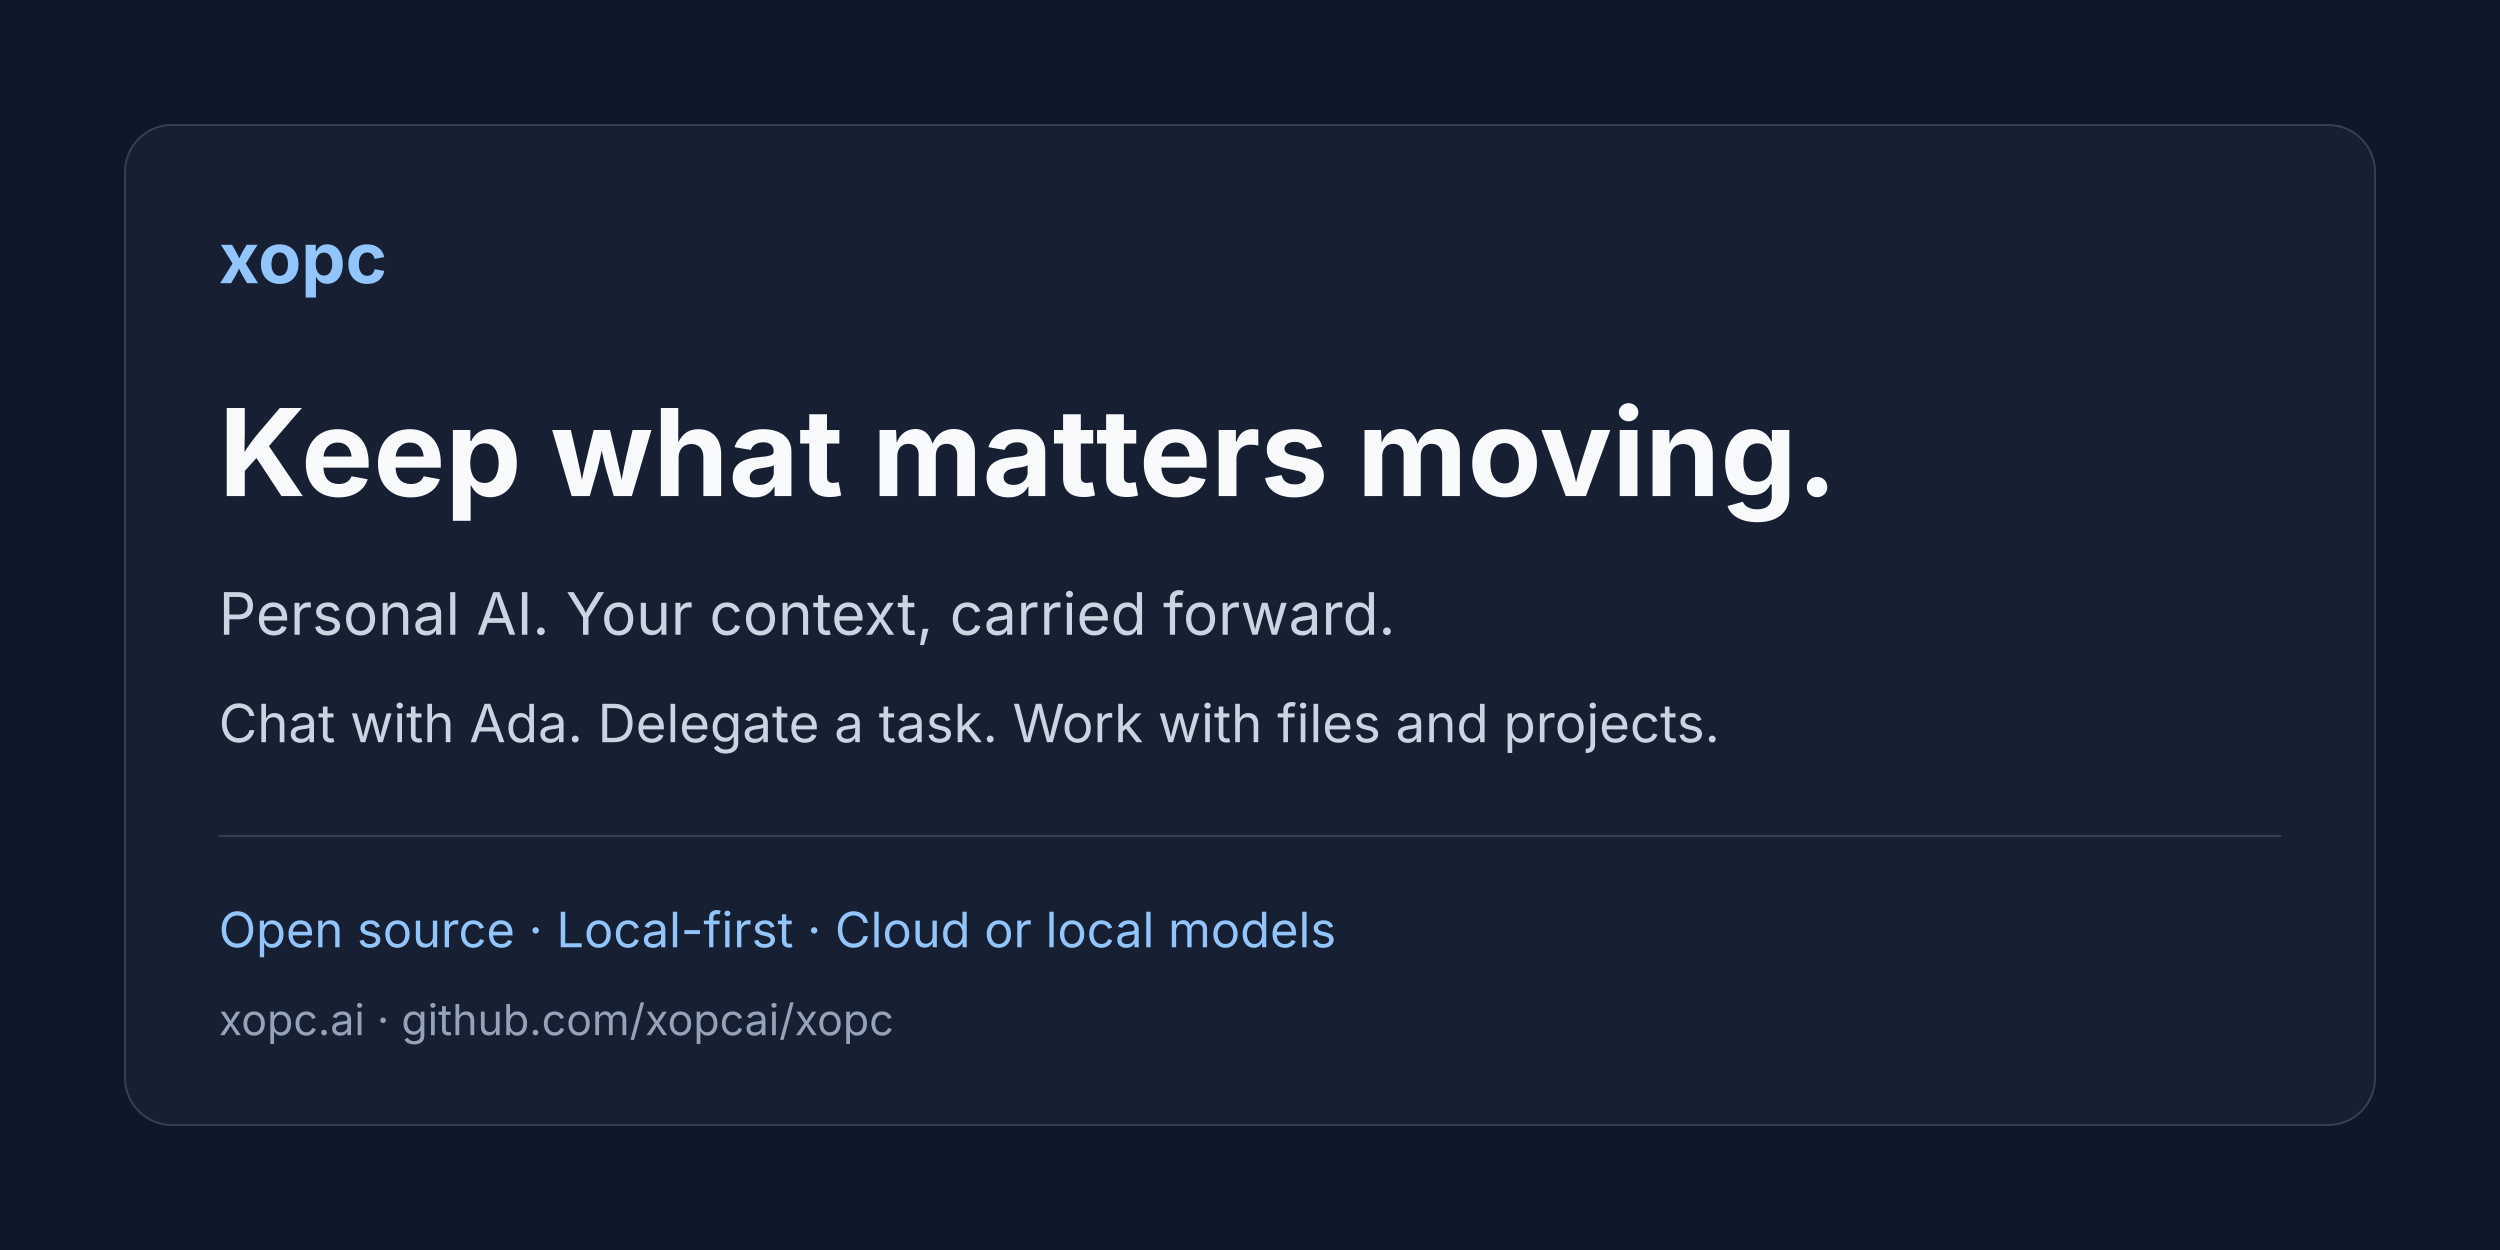
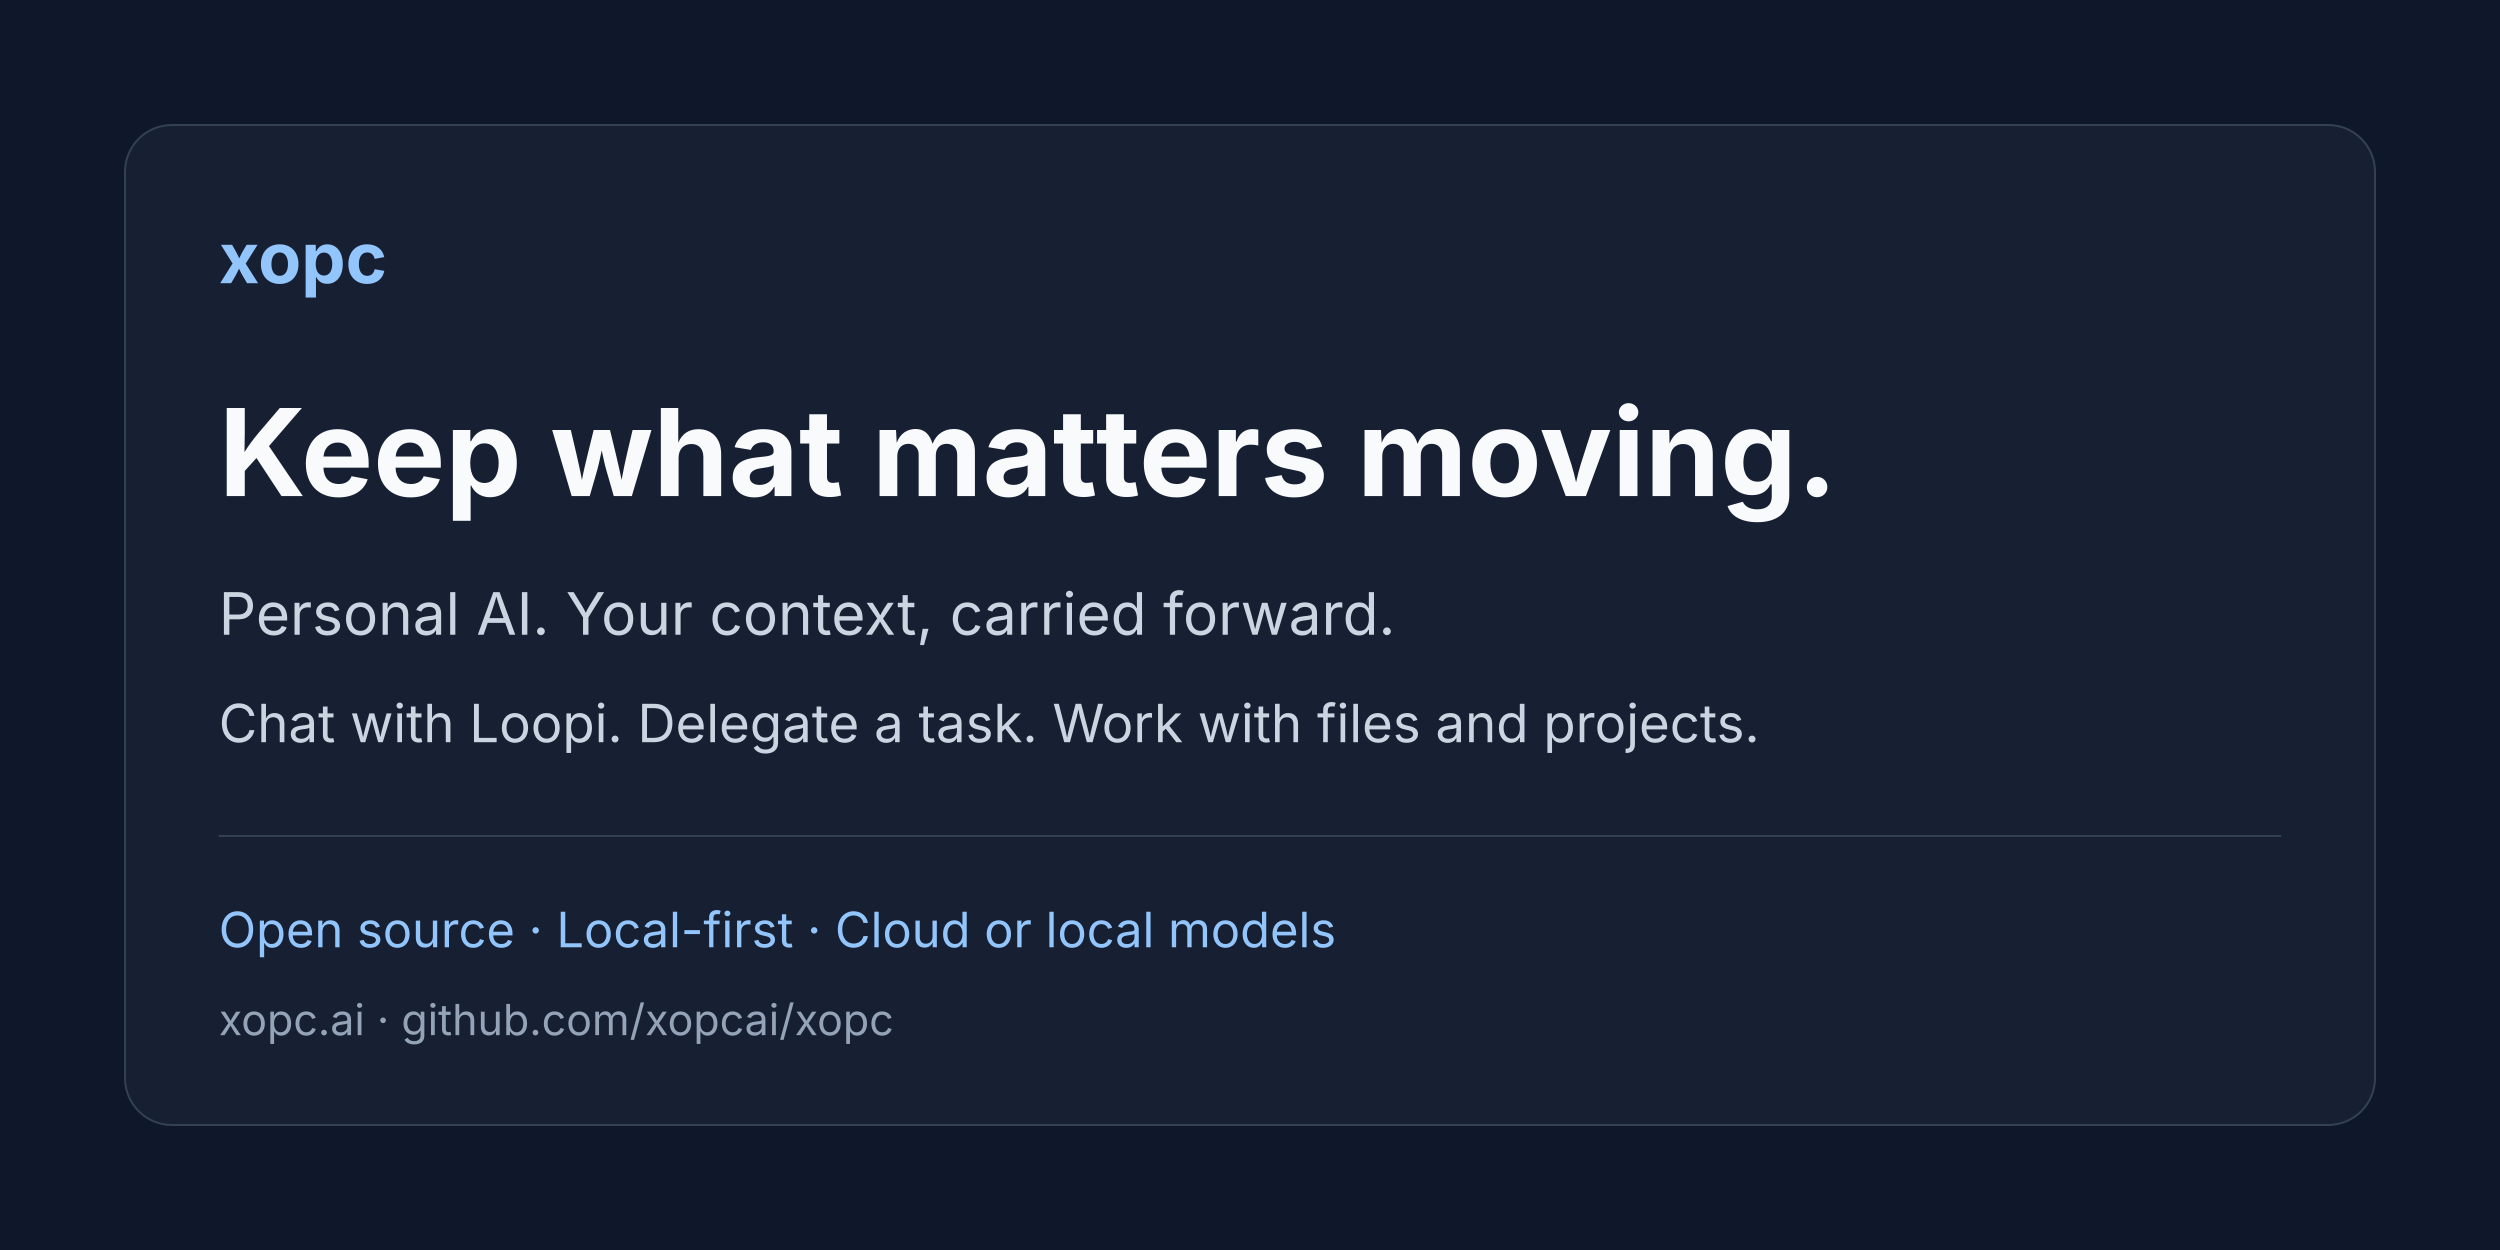
<svg xmlns="http://www.w3.org/2000/svg" width="1280" height="640" viewBox="0 0 1280 640" role="img" aria-labelledby="title desc">
  <rect width="1280" height="640" fill="#0f172a" />
  <rect x="64" y="64" width="1152" height="512" rx="24" fill="#172033" stroke="#334155" />
  <g font-family="Inter, system-ui, -apple-system, Segoe UI, sans-serif">
    <text x="112" y="145" fill="#93c5fd" font-size="36" font-weight="700">xopc</text>
    <text x="112" y="254" fill="#f8fafc" font-size="62" font-weight="700">Keep what matters moving.</text>
    <text x="112" y="325" fill="#cbd5e1" font-size="30">Personal AI. Your context, carried forward.</text>
-     <text x="112" y="380" fill="#cbd5e1" font-size="27">Chat with Ada. Delegate a task. Work with files and projects.</text>
+     <text x="112" y="380" fill="#cbd5e1" font-size="27">Chat with Loopi. Delegate a task. Work with files and projects.</text>
    <path d="M112 428H1168" stroke="#334155" />
    <text x="112" y="485" fill="#93c5fd" font-size="25">Open source · Local-first · Cloud or local models</text>
    <text x="112" y="530" fill="#94a3b8" font-size="22">xopc.ai · github.com/xopcai/xopc</text>
  </g>
</svg>
